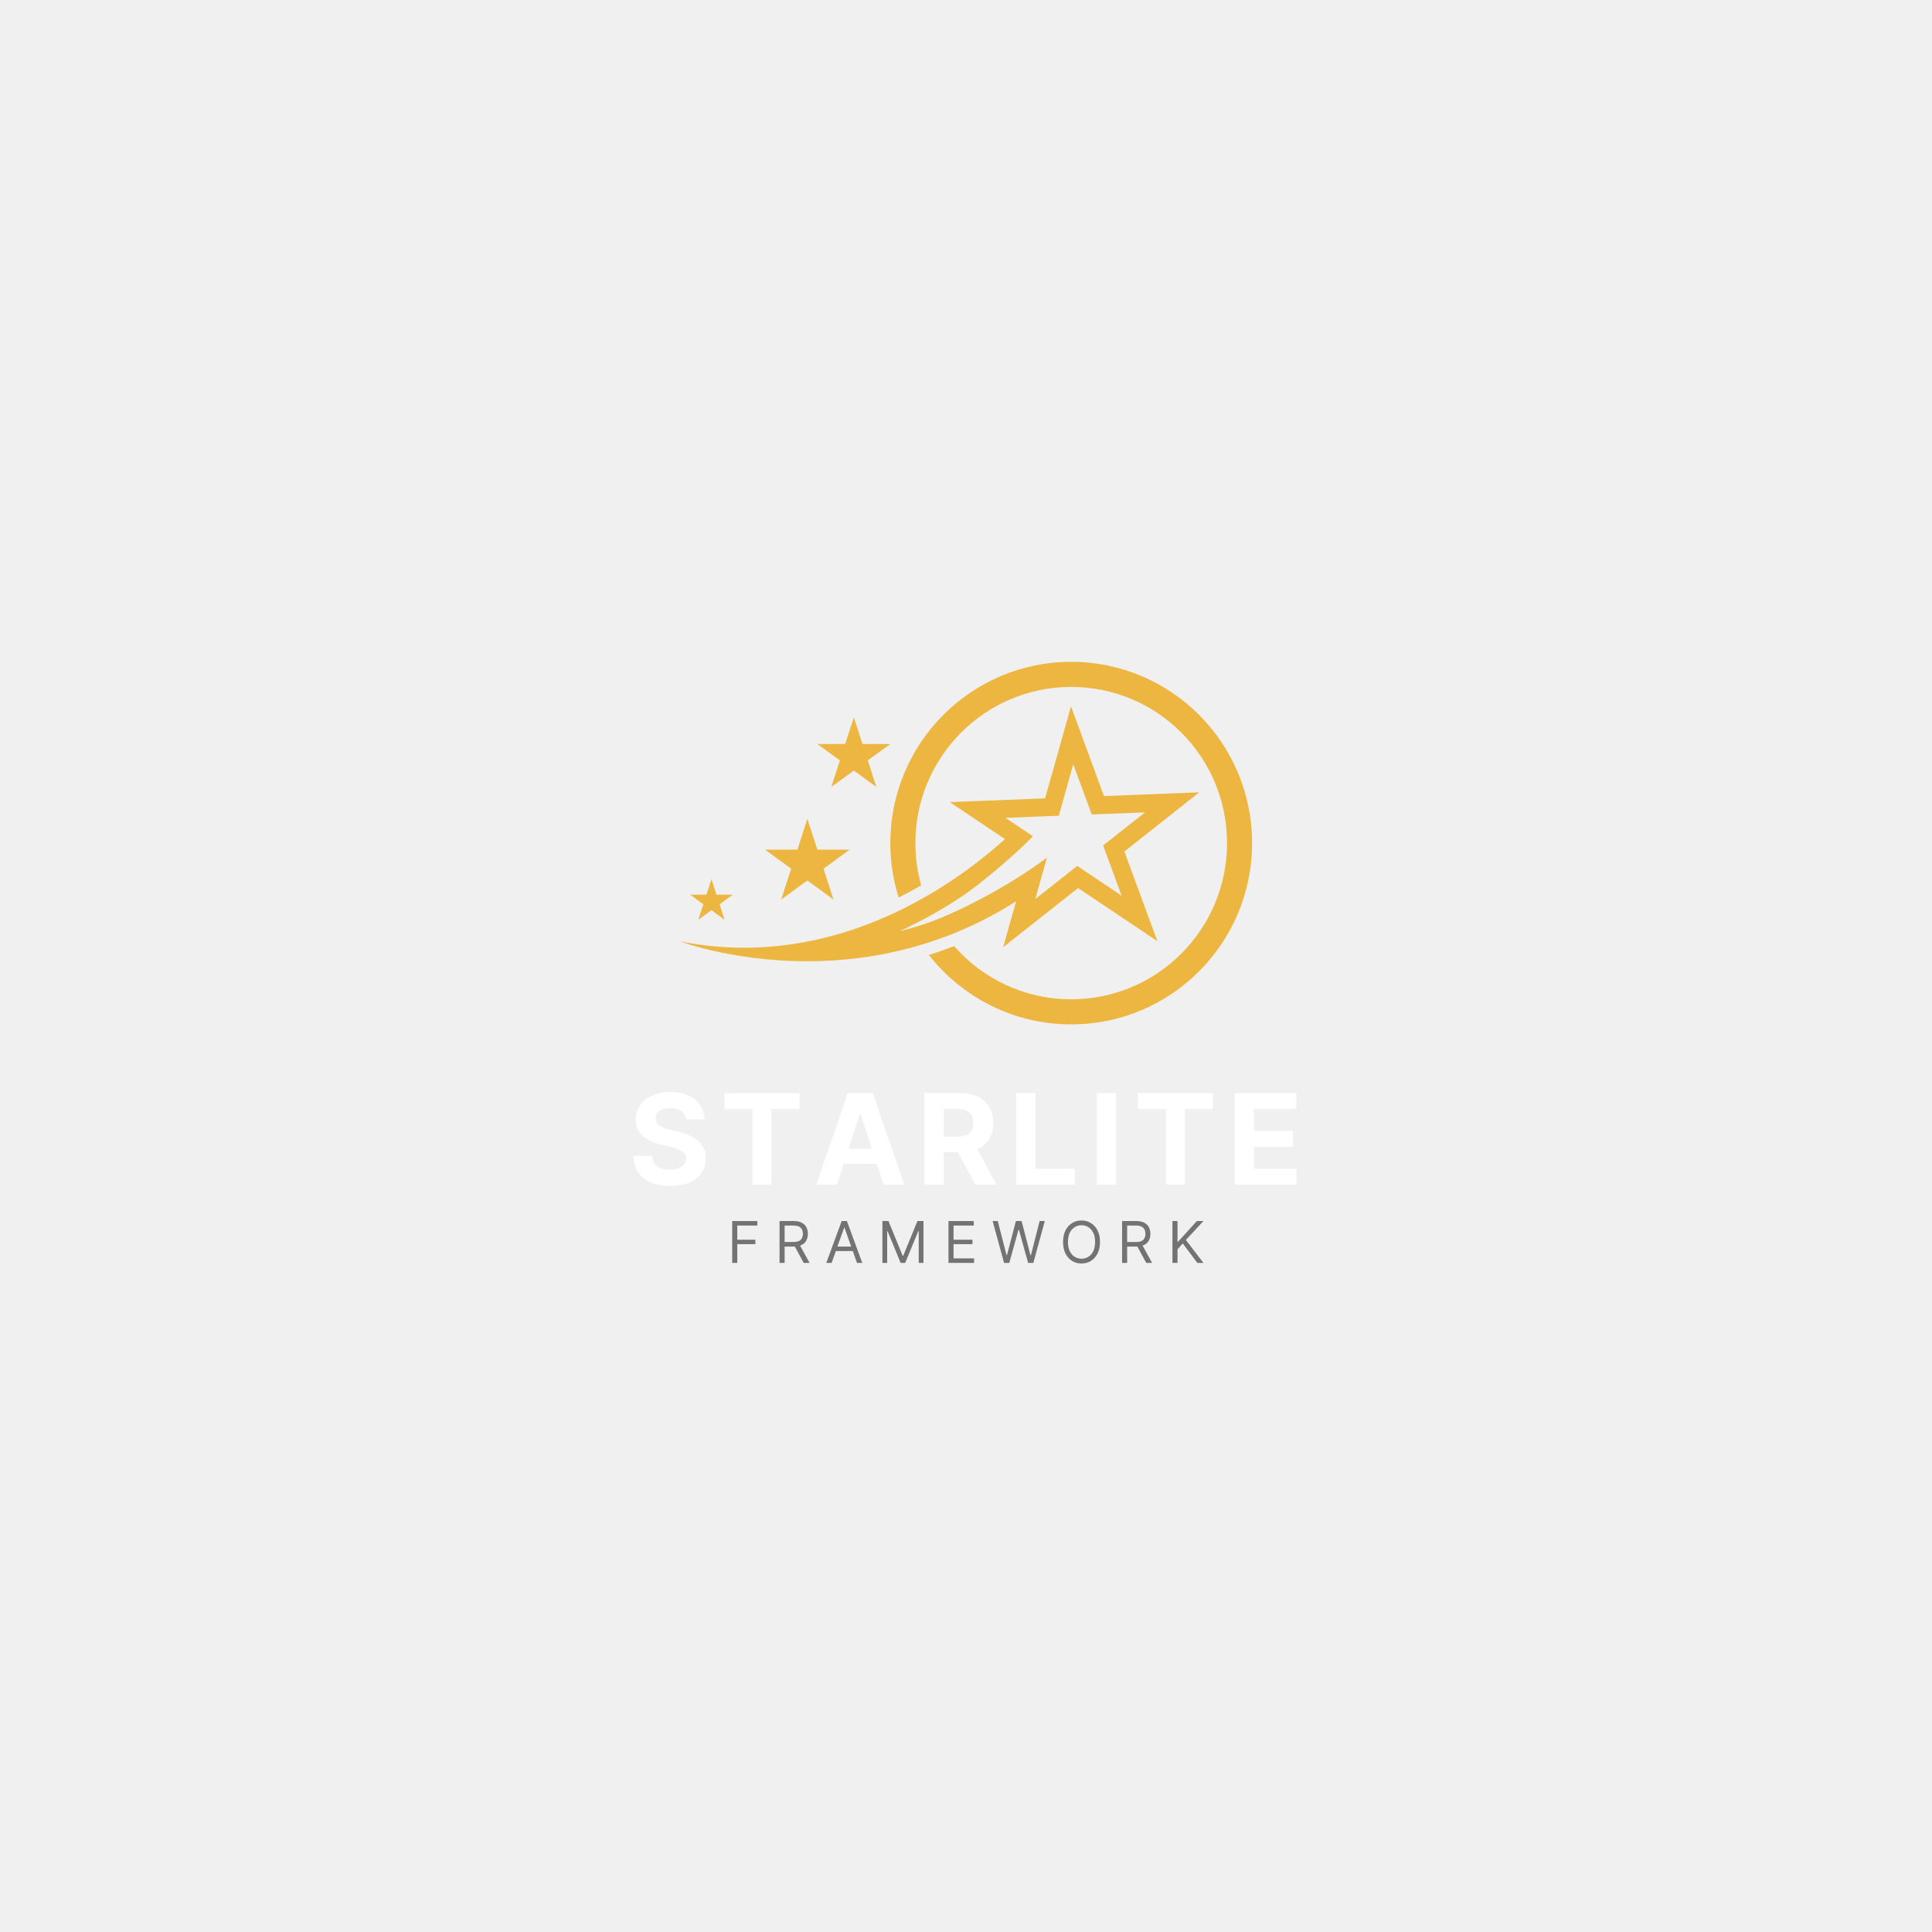
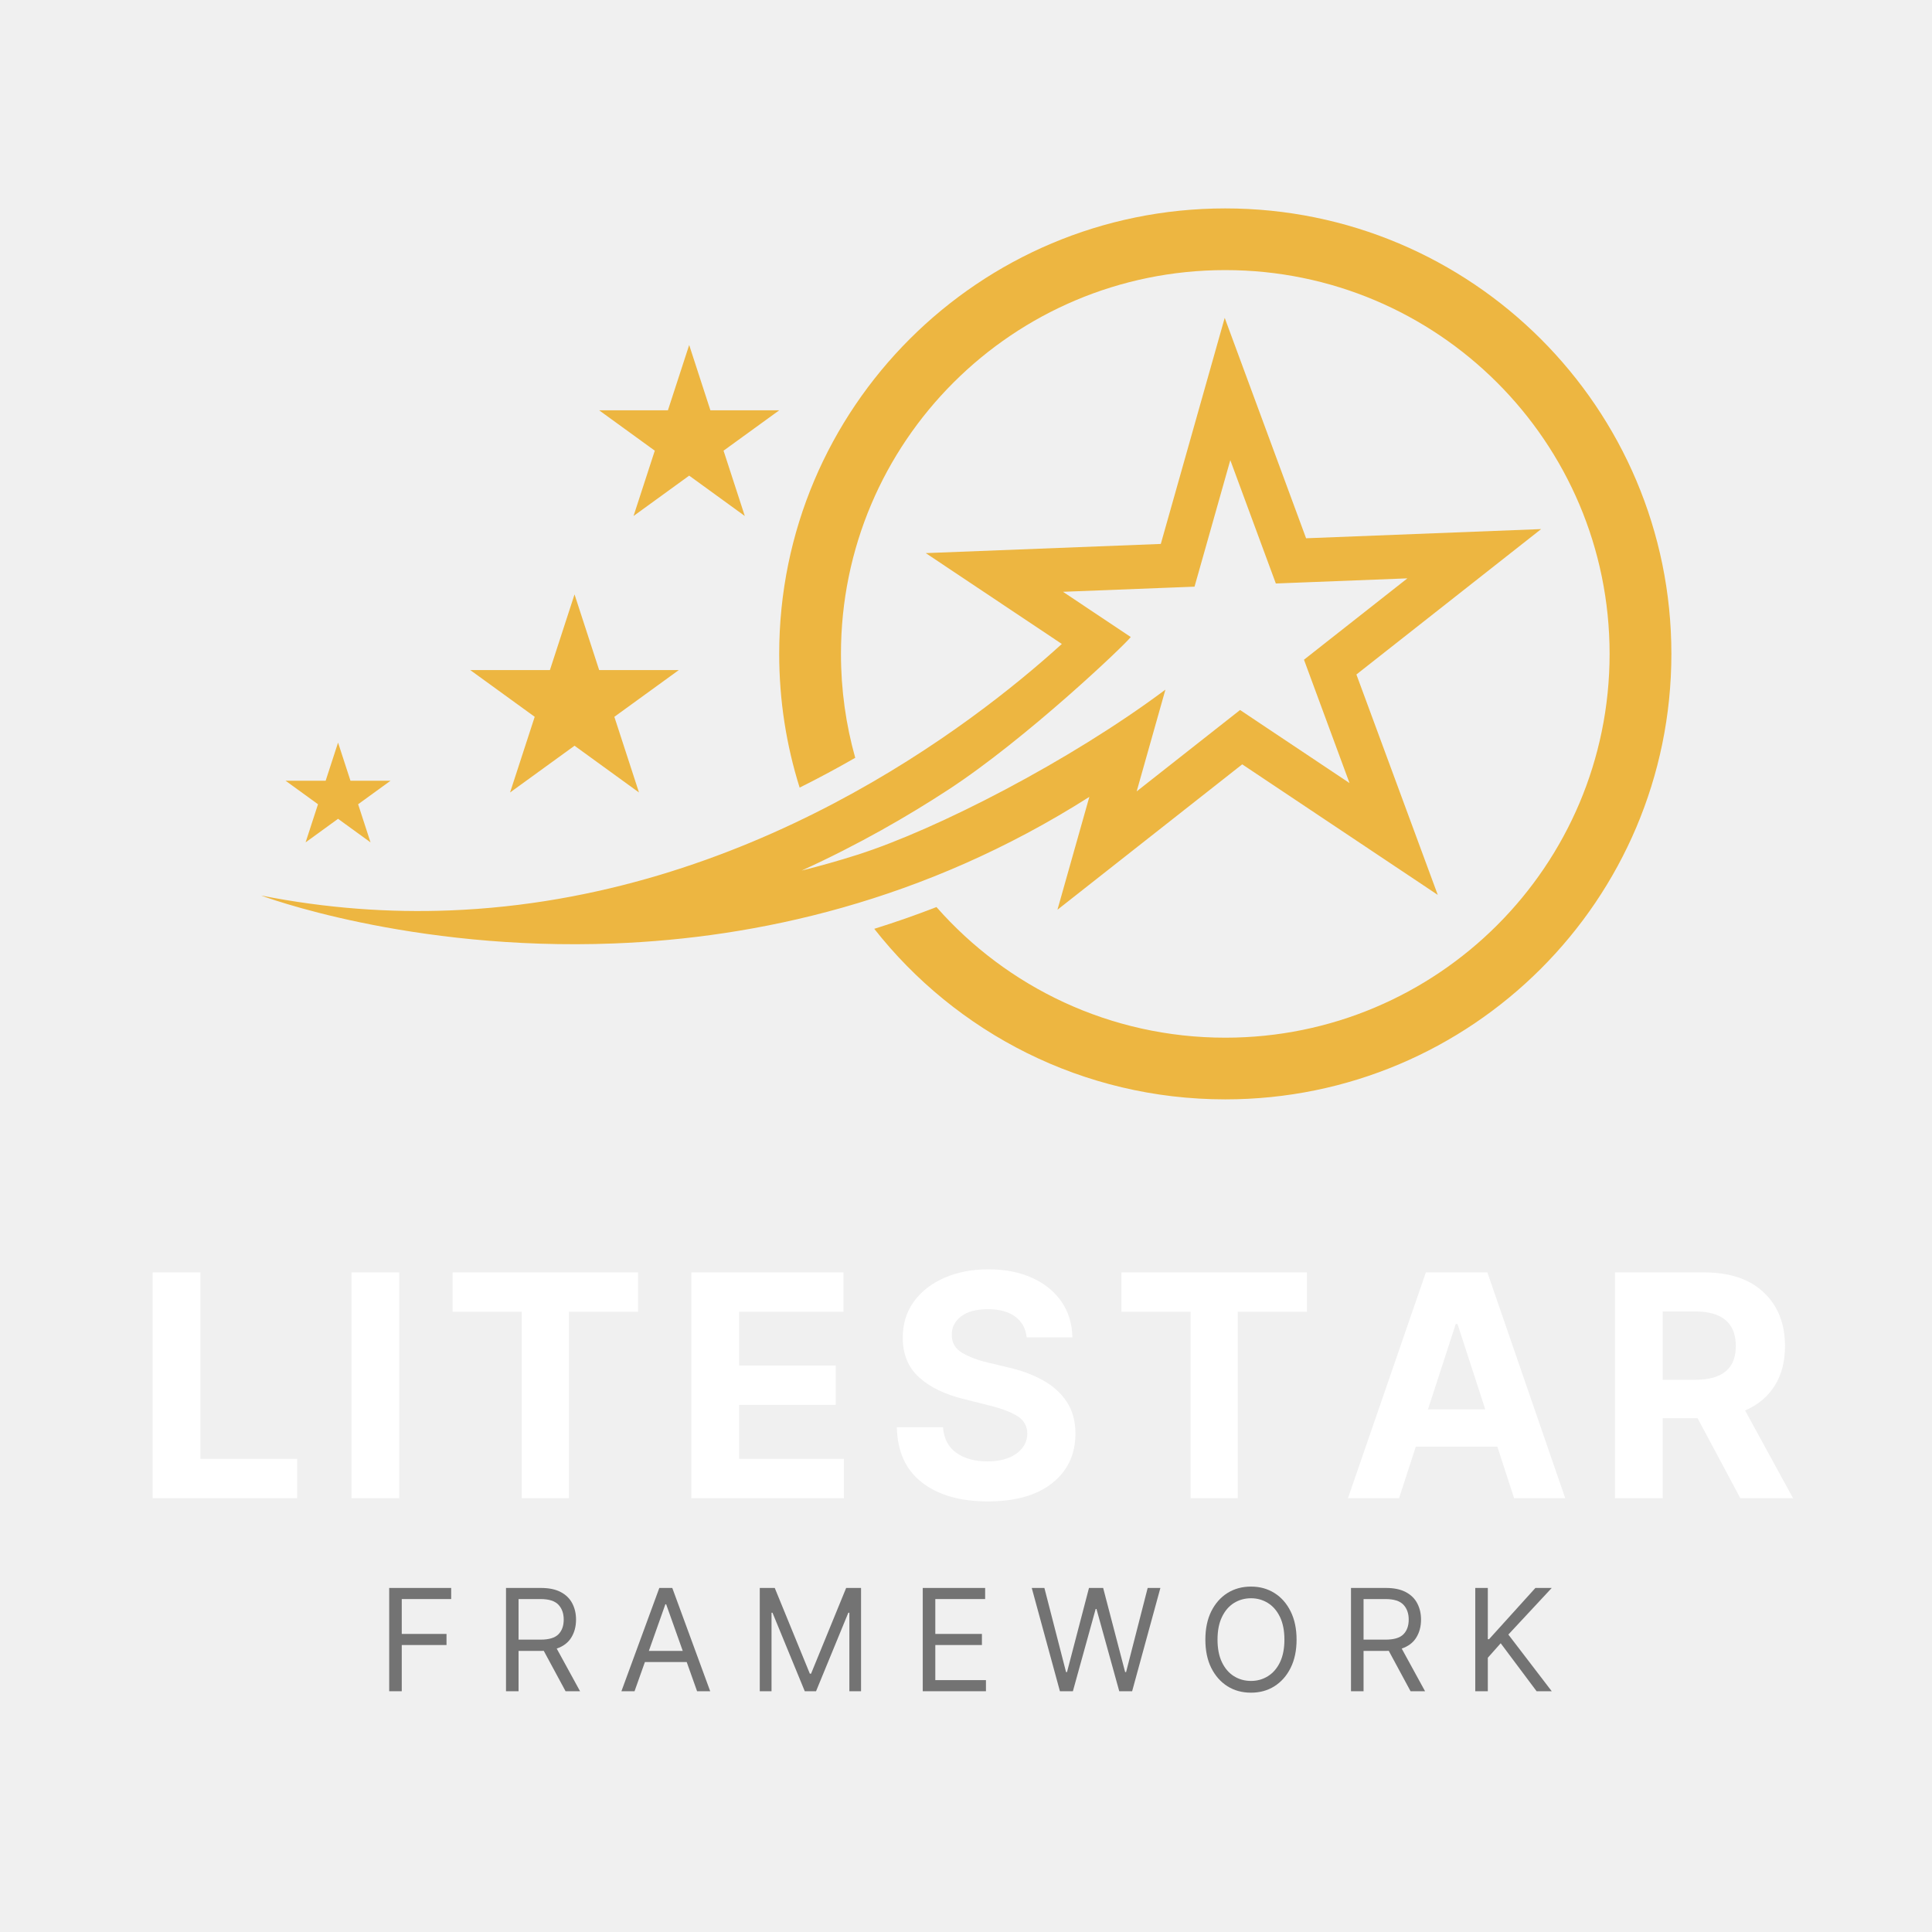
<svg xmlns="http://www.w3.org/2000/svg" width="500" zoomAndPan="magnify" viewBox="0 0 375 375" height="500" preserveAspectRatio="xMidYMid meet" version="1.0">
  <defs>
    <g />
-     <clipPath id="ef98dec9a4">
-       <path d="M 132.031 137 L 233 137 L 233 187 L 132.031 187 Z M 132.031 137 " clip-rule="nonzero" />
+     <clipPath id="d2ea0393dd">
+       <path d="M 50.664 61 L 300 61 L 300 184 L 50.664 184 Z M 50.664 61 " clip-rule="nonzero" />
    </clipPath>
-     <clipPath id="0cc6b7404d">
-       <path d="M 172 128.395 L 243.031 128.395 L 243.031 198.895 L 172 198.895 Z M 172 128.395 " clip-rule="nonzero" />
+     <clipPath id="eeedaa5520">
+       <path d="M 151 40.297 L 324.414 40.297 L 324.414 213.547 L 151 213.547 Z M 151 40.297 " clip-rule="nonzero" />
    </clipPath>
  </defs>
-   <g clip-path="url(#ef98dec9a4)">
-     <path fill="#edb641" d="M 174.586 180.758 C 179.07 178.707 182.965 176.445 186.156 174.352 C 192.254 170.352 200.055 162.906 200.48 162.312 L 197.625 160.398 L 195.148 158.742 L 202.984 158.434 L 205.504 158.336 L 206.188 155.906 L 208.316 148.34 L 211.031 155.715 L 211.902 158.086 L 214.418 157.984 L 222.254 157.68 L 216.094 162.543 L 214.117 164.105 L 214.988 166.473 L 217.699 173.848 L 211.18 169.48 L 209.086 168.078 L 207.109 169.641 L 200.949 174.504 L 202.008 170.746 L 203.078 166.941 L 203.211 166.469 C 195.715 172.094 185.227 177.516 178.953 179.516 C 177.516 179.977 176.059 180.391 174.586 180.758 Z M 159.84 186.516 C 170.953 186.082 184.195 183.25 197.223 174.938 L 194.711 183.855 L 209.254 172.371 L 224.645 182.68 L 218.242 165.273 L 232.781 153.789 L 214.281 154.512 L 207.879 137.105 L 202.848 154.961 L 184.348 155.688 L 195.059 162.859 C 188.012 169.285 170.328 182.988 146.902 183.906 C 142.168 184.094 137.195 183.754 132.031 182.73 C 132.031 182.73 143.691 187.148 159.84 186.516 " fill-opacity="1" fill-rule="nonzero" />
+   <g clip-path="url(#d2ea0393dd)">
+     <path fill="#edb641" d="M 155.609 168.973 C 166.672 163.93 176.277 158.375 184.141 153.23 C 199.188 143.395 218.422 125.105 219.477 123.645 L 212.43 118.941 L 206.324 114.867 L 225.648 114.113 L 231.855 113.871 L 233.547 107.898 L 238.801 89.312 L 245.488 107.43 L 247.641 113.254 L 253.848 113.012 L 273.172 112.258 L 257.98 124.211 L 253.102 128.051 L 255.25 133.871 L 261.941 151.992 L 245.863 141.262 L 240.699 137.812 L 235.816 141.652 L 220.629 153.605 L 223.238 144.367 L 225.879 135.02 L 226.207 133.859 C 207.719 147.68 181.852 161 166.383 165.922 C 162.836 167.055 159.246 168.066 155.609 168.973 Z M 119.246 183.121 C 146.652 182.051 179.305 175.098 211.441 154.672 L 205.25 176.582 L 241.113 148.359 L 279.07 173.699 L 263.277 130.918 L 299.137 102.695 L 253.512 104.477 L 237.715 61.695 L 225.312 105.578 L 179.688 107.359 L 206.102 124.992 C 188.719 140.781 145.109 174.453 87.34 176.711 C 75.66 177.168 63.398 176.336 50.664 173.816 C 50.664 173.816 79.414 184.68 119.246 183.121 " fill-opacity="1" fill-rule="nonzero" />
  </g>
-   <g clip-path="url(#0cc6b7404d)">
-     <path fill="#edb641" d="M 207.922 128.461 C 188.531 128.461 172.812 144.215 172.812 163.645 C 172.812 167.324 173.379 170.871 174.426 174.207 C 175.949 173.445 177.41 172.656 178.797 171.855 C 178.066 169.242 177.676 166.488 177.676 163.645 C 177.676 146.902 191.219 133.332 207.922 133.332 C 224.629 133.332 238.168 146.902 238.168 163.645 C 238.168 180.387 224.629 193.961 207.922 193.961 C 198.863 193.961 190.734 189.965 185.191 183.641 C 183.578 184.27 181.945 184.844 180.293 185.359 C 186.723 193.562 196.707 198.832 207.922 198.832 C 227.312 198.832 243.031 183.078 243.031 163.645 C 243.031 144.215 227.312 128.461 207.922 128.461 " fill-opacity="1" fill-rule="nonzero" />
+   <g clip-path="url(#eeedaa5520)">
+     <path fill="#edb641" d="M 237.828 40.453 C 190.008 40.453 151.242 79.168 151.242 126.922 C 151.242 135.965 152.633 144.68 155.211 152.875 C 158.977 151 162.574 149.059 166 147.09 C 164.195 140.676 163.23 133.91 163.23 126.922 C 163.23 85.777 196.629 52.426 237.828 52.426 C 279.027 52.426 312.422 85.777 312.422 126.922 C 312.422 168.062 279.027 201.414 237.828 201.414 C 215.484 201.414 195.438 191.602 181.766 176.059 C 177.793 177.605 173.766 179.012 169.691 180.281 C 185.543 200.438 210.168 213.387 237.828 213.387 C 285.648 213.387 324.414 174.672 324.414 126.922 C 324.414 79.168 285.648 40.453 237.828 40.453 " fill-opacity="1" fill-rule="nonzero" />
  </g>
-   <path fill="#edb641" d="M 156.707 158.945 L 158.645 164.922 L 164.914 164.922 L 159.84 168.617 L 161.777 174.594 L 156.707 170.898 L 151.633 174.594 L 153.57 168.617 L 148.5 164.922 L 154.77 164.922 L 156.707 158.945 " fill-opacity="1" fill-rule="nonzero" />
-   <path fill="#edb641" d="M 165.73 139.246 L 167.402 144.406 L 172.812 144.406 L 168.434 147.594 L 170.105 152.754 L 165.73 149.566 L 161.348 152.754 L 163.023 147.594 L 158.645 144.406 L 164.055 144.406 L 165.73 139.246 " fill-opacity="1" fill-rule="nonzero" />
-   <path fill="#edb641" d="M 138.094 170.652 L 139.07 173.66 L 142.23 173.66 L 139.676 175.523 L 140.648 178.531 L 138.094 176.672 L 135.539 178.531 L 136.516 175.523 L 133.961 173.66 L 137.117 173.66 L 138.094 170.652 " fill-opacity="1" fill-rule="nonzero" />
+   <path fill="#edb641" d="M 111.516 115.371 L 116.297 130.059 L 131.758 130.059 L 119.246 139.133 L 124.027 153.82 L 111.516 144.746 L 99.004 153.82 L 103.785 139.133 L 91.273 130.059 L 106.738 130.059 L 111.516 115.371 " fill-opacity="1" fill-rule="nonzero" />
+   <path fill="#edb641" d="M 133.77 66.965 L 137.891 79.645 L 151.242 79.645 L 140.441 87.477 L 144.566 100.156 L 133.77 92.32 L 122.969 100.156 L 127.094 87.477 L 116.297 79.645 L 129.641 79.645 L 133.77 66.965 " fill-opacity="1" fill-rule="nonzero" />
+   <path fill="#edb641" d="M 65.617 144.137 L 68.023 151.535 L 75.812 151.535 L 69.512 156.105 L 71.918 163.504 L 65.617 158.93 L 59.316 163.504 L 61.723 156.105 L 55.422 151.535 L 63.211 151.535 L 65.617 144.137 " fill-opacity="1" fill-rule="nonzero" />
  <g fill="#ffffff" fill-opacity="1">
-     <g transform="translate(121.9619, 229.94)">
+     <g transform="translate(25.82194, 290.7989)">
      <g>
-         <path d="M 11.172 -12.656 C 11.109 -13.352 10.812 -13.895 10.281 -14.281 C 9.75 -14.664 9.035 -14.859 8.141 -14.859 C 7.223 -14.859 6.52 -14.672 6.031 -14.297 C 5.539 -13.922 5.297 -13.445 5.297 -12.875 C 5.273 -12.238 5.547 -11.754 6.109 -11.422 C 6.672 -11.098 7.332 -10.848 8.094 -10.672 L 9.703 -10.297 C 10.723 -10.066 11.633 -9.727 12.438 -9.281 C 13.238 -8.844 13.867 -8.281 14.328 -7.594 C 14.785 -6.906 15.016 -6.066 15.016 -5.078 C 15.016 -3.453 14.406 -2.156 13.188 -1.188 C 11.977 -0.227 10.289 0.25 8.125 0.25 C 5.969 0.25 4.25 -0.238 2.969 -1.219 C 1.688 -2.207 1.02 -3.66 0.969 -5.578 L 4.609 -5.578 C 4.672 -4.68 5.02 -4.008 5.656 -3.562 C 6.289 -3.113 7.098 -2.891 8.078 -2.891 C 9.035 -2.891 9.797 -3.094 10.359 -3.5 C 10.93 -3.906 11.223 -4.43 11.234 -5.078 C 11.223 -5.68 10.957 -6.145 10.438 -6.469 C 9.914 -6.789 9.176 -7.066 8.219 -7.297 L 6.281 -7.781 C 4.781 -8.145 3.598 -8.719 2.734 -9.5 C 1.867 -10.281 1.438 -11.32 1.438 -12.625 C 1.438 -13.695 1.723 -14.633 2.297 -15.438 C 2.879 -16.25 3.68 -16.879 4.703 -17.328 C 5.723 -17.773 6.879 -18 8.172 -18 C 9.484 -18 10.633 -17.773 11.625 -17.328 C 12.613 -16.879 13.379 -16.25 13.922 -15.438 C 14.473 -14.633 14.758 -13.707 14.781 -12.656 Z M 11.172 -12.656 " />
+         <path d="M 3.812 0 L 3.812 -43.828 L 13.078 -43.828 L 13.078 -7.641 L 31.859 -7.641 L 31.859 0 Z M 3.812 0 " />
      </g>
    </g>
  </g>
  <g fill="#ffffff" fill-opacity="1">
-     <g transform="translate(139.7376, 229.94)">
+     <g transform="translate(64.41044, 290.7989)">
      <g>
-         <path d="M 0.875 -14.672 L 0.875 -17.766 L 15.453 -17.766 L 15.453 -14.672 L 10.016 -14.672 L 10.016 0 L 6.312 0 L 6.312 -14.672 Z M 0.875 -14.672 " />
+         <path d="M 13.078 -43.828 L 13.078 0 L 3.812 0 L 3.812 -43.828 Z M 13.078 -43.828 " />
      </g>
    </g>
  </g>
  <g fill="#ffffff" fill-opacity="1">
-     <g transform="translate(157.8429, 229.94)">
+     <g transform="translate(85.71229, 290.7989)">
      <g>
-         <path d="M 4.609 0 L 0.578 0 L 6.719 -17.766 L 11.547 -17.766 L 17.672 0 L 13.656 0 L 12.328 -4.047 L 5.922 -4.047 Z M 6.875 -6.984 L 11.391 -6.984 L 9.203 -13.703 L 9.062 -13.703 Z M 6.875 -6.984 " />
+         <path d="M 2.141 -36.188 L 2.141 -43.828 L 38.141 -43.828 L 38.141 -36.188 L 24.719 -36.188 L 24.719 0 L 15.562 0 L 15.562 -36.188 Z M 2.141 -36.188 " />
      </g>
    </g>
  </g>
  <g fill="#ffffff" fill-opacity="1">
-     <g transform="translate(177.8908, 229.94)">
+     <g transform="translate(130.3768, 290.7989)">
      <g>
-         <path d="M 1.547 0 L 1.547 -17.766 L 8.547 -17.766 C 10.566 -17.766 12.133 -17.238 13.25 -16.188 C 14.363 -15.133 14.922 -13.723 14.922 -11.953 C 14.922 -10.742 14.648 -9.707 14.109 -8.844 C 13.566 -7.977 12.789 -7.332 11.781 -6.906 L 15.547 0 L 11.406 0 L 8.047 -6.297 L 5.297 -6.297 L 5.297 0 Z M 5.297 -9.312 L 7.844 -9.312 C 9.977 -9.312 11.047 -10.191 11.047 -11.953 C 11.047 -13.773 9.973 -14.688 7.828 -14.688 L 5.297 -14.688 Z M 5.297 -9.312 " />
+         <path d="M 3.812 0 L 3.812 -43.828 L 33.344 -43.828 L 33.344 -36.188 L 13.078 -36.188 L 13.078 -25.75 L 31.828 -25.75 L 31.828 -18.109 L 13.078 -18.109 L 13.078 -7.641 L 33.422 -7.641 L 33.422 0 Z M 3.812 0 " />
      </g>
    </g>
  </g>
  <g fill="#ffffff" fill-opacity="1">
-     <g transform="translate(195.7013, 229.94)">
+     <g transform="translate(171.6824, 290.7989)">
      <g>
-         <path d="M 1.547 0 L 1.547 -17.766 L 5.297 -17.766 L 5.297 -3.094 L 12.906 -3.094 L 12.906 0 Z M 1.547 0 " />
+         <path d="M 27.594 -31.219 C 27.414 -32.945 26.672 -34.289 25.359 -35.25 C 24.055 -36.207 22.301 -36.688 20.094 -36.688 C 17.82 -36.688 16.082 -36.223 14.875 -35.297 C 13.664 -34.367 13.062 -33.195 13.062 -31.781 C 13.031 -30.207 13.703 -29.02 15.078 -28.219 C 16.453 -27.414 18.086 -26.789 19.984 -26.344 L 23.922 -25.406 C 26.461 -24.832 28.719 -24.004 30.688 -22.922 C 32.664 -21.836 34.223 -20.441 35.359 -18.734 C 36.492 -17.023 37.062 -14.953 37.062 -12.516 C 37.051 -8.504 35.551 -5.312 32.562 -2.938 C 29.57 -0.562 25.398 0.625 20.047 0.625 C 14.723 0.625 10.477 -0.586 7.312 -3.016 C 4.145 -5.441 2.504 -9.023 2.391 -13.766 L 11.359 -13.766 C 11.516 -11.566 12.379 -9.91 13.953 -8.797 C 15.535 -7.691 17.535 -7.141 19.953 -7.141 C 22.305 -7.141 24.18 -7.641 25.578 -8.641 C 26.984 -9.641 27.695 -10.941 27.719 -12.547 C 27.695 -14.023 27.047 -15.16 25.766 -15.953 C 24.484 -16.754 22.648 -17.441 20.266 -18.016 L 15.5 -19.219 C 11.801 -20.102 8.879 -21.508 6.734 -23.438 C 4.598 -25.363 3.535 -27.938 3.547 -31.156 C 3.535 -33.812 4.242 -36.133 5.672 -38.125 C 7.109 -40.113 9.082 -41.66 11.594 -42.766 C 14.102 -43.867 16.957 -44.422 20.156 -44.422 C 23.414 -44.422 26.258 -43.863 28.688 -42.75 C 31.125 -41.645 33.02 -40.098 34.375 -38.109 C 35.727 -36.129 36.426 -33.832 36.469 -31.219 Z M 27.594 -31.219 " />
      </g>
    </g>
  </g>
  <g fill="#ffffff" fill-opacity="1">
-     <g transform="translate(211.3436, 229.94)">
+     <g transform="translate(215.534, 290.7989)">
      <g>
-         <path d="M 5.297 -17.766 L 5.297 0 L 1.547 0 L 1.547 -17.766 Z M 5.297 -17.766 " />
+         <path d="M 2.141 -36.188 L 2.141 -43.828 L 38.141 -43.828 L 38.141 -36.188 L 24.719 -36.188 L 24.719 0 L 15.562 0 L 15.562 -36.188 Z M 2.141 -36.188 " />
      </g>
    </g>
  </g>
  <g fill="#ffffff" fill-opacity="1">
-     <g transform="translate(219.9786, 229.94)">
+     <g transform="translate(260.1985, 290.7989)">
      <g>
-         <path d="M 0.875 -14.672 L 0.875 -17.766 L 15.453 -17.766 L 15.453 -14.672 L 10.016 -14.672 L 10.016 0 L 6.312 0 L 6.312 -14.672 Z M 0.875 -14.672 " />
+         <path d="M 11.359 0 L 1.438 0 L 16.562 -43.828 L 28.5 -43.828 L 43.609 0 L 33.688 0 L 30.438 -10 L 14.609 -10 Z M 16.969 -17.234 L 28.094 -17.234 L 22.703 -33.812 L 22.359 -33.812 Z M 16.969 -17.234 " />
      </g>
    </g>
  </g>
  <g fill="#ffffff" fill-opacity="1">
-     <g transform="translate(238.0838, 229.94)">
+     <g transform="translate(309.6554, 290.7989)">
      <g>
-         <path d="M 1.547 0 L 1.547 -17.766 L 13.516 -17.766 L 13.516 -14.672 L 5.297 -14.672 L 5.297 -10.438 L 12.891 -10.438 L 12.891 -7.344 L 5.297 -7.344 L 5.297 -3.094 L 13.547 -3.094 L 13.547 0 Z M 1.547 0 " />
+         <path d="M 3.812 0 L 3.812 -43.828 L 21.094 -43.828 C 26.082 -43.828 29.945 -42.531 32.688 -39.938 C 35.438 -37.344 36.812 -33.867 36.812 -29.516 C 36.812 -26.516 36.145 -23.953 34.812 -21.828 C 33.477 -19.703 31.562 -18.102 29.062 -17.031 L 38.375 0 L 28.141 0 L 19.844 -15.531 L 13.078 -15.531 L 13.078 0 Z M 13.078 -22.984 L 19.375 -22.984 C 24.633 -22.984 27.266 -25.16 27.266 -29.516 C 27.266 -34.004 24.617 -36.25 19.328 -36.25 L 13.078 -36.25 Z M 13.078 -22.984 " />
      </g>
    </g>
  </g>
  <g fill="#737373" fill-opacity="1">
-     <g transform="translate(141.1348, 245.1285)">
+     <g transform="translate(73.12028, 328.2677)">
      <g>
-         <path d="M 0.984 0 L 0.984 -8.125 L 5.859 -8.125 L 5.859 -7.25 L 1.969 -7.25 L 1.969 -4.5 L 5.484 -4.5 L 5.484 -3.641 L 1.969 -3.641 L 1.969 0 Z M 0.984 0 " />
+         <path d="M 2.422 0 L 2.422 -20.047 L 14.453 -20.047 L 14.453 -17.891 L 4.859 -17.891 L 4.859 -11.125 L 13.547 -11.125 L 13.547 -8.969 L 4.859 -8.969 L 4.859 0 Z M 2.422 0 " />
      </g>
    </g>
  </g>
  <g fill="#737373" fill-opacity="1">
-     <g transform="translate(150.3252, 245.1285)">
+     <g transform="translate(95.79232, 328.2677)">
      <g>
-         <path d="M 0.984 0 L 0.984 -8.125 L 3.734 -8.125 C 4.367 -8.125 4.891 -8.016 5.297 -7.797 C 5.703 -7.586 6 -7.297 6.188 -6.922 C 6.383 -6.547 6.484 -6.117 6.484 -5.641 C 6.484 -5.098 6.359 -4.625 6.109 -4.219 C 5.867 -3.82 5.488 -3.535 4.969 -3.359 L 6.812 0 L 5.672 0 L 3.953 -3.172 C 3.891 -3.172 3.82 -3.172 3.75 -3.172 L 1.969 -3.172 L 1.969 0 Z M 1.969 -4.062 L 3.719 -4.062 C 4.363 -4.062 4.82 -4.203 5.094 -4.484 C 5.375 -4.766 5.516 -5.148 5.516 -5.641 C 5.516 -6.129 5.375 -6.52 5.094 -6.812 C 4.82 -7.102 4.359 -7.25 3.703 -7.25 L 1.969 -7.25 Z M 1.969 -4.062 " />
+         <path d="M 2.422 0 L 2.422 -20.047 L 9.203 -20.047 C 10.766 -20.047 12.047 -19.781 13.047 -19.25 C 14.055 -18.719 14.801 -17.988 15.281 -17.062 C 15.77 -16.133 16.016 -15.082 16.016 -13.906 C 16.016 -12.57 15.707 -11.41 15.094 -10.422 C 14.488 -9.43 13.547 -8.719 12.266 -8.281 L 16.797 0 L 13.984 0 L 9.75 -7.844 C 9.582 -7.832 9.41 -7.828 9.234 -7.828 L 4.859 -7.828 L 4.859 0 Z M 4.859 -10.016 L 9.156 -10.016 C 10.758 -10.016 11.906 -10.359 12.594 -11.047 C 13.281 -11.742 13.625 -12.695 13.625 -13.906 C 13.625 -15.102 13.281 -16.066 12.594 -16.797 C 11.906 -17.523 10.75 -17.891 9.125 -17.891 L 4.859 -17.891 Z M 4.859 -10.016 " />
      </g>
    </g>
  </g>
  <g fill="#737373" fill-opacity="1">
-     <g transform="translate(160.1025, 245.1285)">
+     <g transform="translate(119.9123, 328.2677)">
      <g>
-         <path d="M 1.312 0 L 0.281 0 L 3.266 -8.125 L 4.281 -8.125 L 7.266 0 L 6.234 0 L 5.422 -2.297 L 2.141 -2.297 Z M 2.438 -3.172 L 5.109 -3.172 L 3.812 -6.844 L 3.75 -6.844 Z M 2.438 -3.172 " />
+         <path d="M 3.25 0 L 0.703 0 L 8.062 -20.047 L 10.578 -20.047 L 17.938 0 L 15.391 0 L 13.375 -5.672 L 5.266 -5.672 Z M 6.031 -7.828 L 12.609 -7.828 L 9.391 -16.875 L 9.234 -16.875 Z M 6.031 -7.828 " />
      </g>
    </g>
  </g>
  <g fill="#737373" fill-opacity="1">
-     <g transform="translate(170.2923, 245.1285)">
+     <g transform="translate(145.0499, 328.2677)">
      <g>
-         <path d="M 0.984 -8.125 L 2.156 -8.125 L 4.922 -1.375 L 5.016 -1.375 L 7.781 -8.125 L 8.953 -8.125 L 8.953 0 L 8.031 0 L 8.031 -6.172 L 7.953 -6.172 L 5.406 0 L 4.516 0 L 1.984 -6.172 L 1.906 -6.172 L 1.906 0 L 0.984 0 Z M 0.984 -8.125 " />
+         <path d="M 2.422 -20.047 L 5.328 -20.047 L 12.141 -3.406 L 12.375 -3.406 L 19.188 -20.047 L 22.078 -20.047 L 22.078 0 L 19.812 0 L 19.812 -15.234 L 19.609 -15.234 L 13.344 0 L 11.156 0 L 4.891 -15.234 L 4.703 -15.234 L 4.703 0 L 2.422 0 Z M 2.422 -20.047 " />
      </g>
    </g>
  </g>
  <g fill="#737373" fill-opacity="1">
-     <g transform="translate(183.1155, 245.1285)">
+     <g transform="translate(176.6837, 328.2677)">
      <g>
-         <path d="M 0.984 0 L 0.984 -8.125 L 5.891 -8.125 L 5.891 -7.25 L 1.969 -7.25 L 1.969 -4.5 L 5.641 -4.5 L 5.641 -3.641 L 1.969 -3.641 L 1.969 -0.875 L 5.953 -0.875 L 5.953 0 Z M 0.984 0 " />
+         <path d="M 2.422 0 L 2.422 -20.047 L 14.531 -20.047 L 14.531 -17.891 L 4.859 -17.891 L 4.859 -11.125 L 13.906 -11.125 L 13.906 -8.969 L 4.859 -8.969 L 4.859 -2.156 L 14.688 -2.156 L 14.688 0 Z M 2.422 0 " />
      </g>
    </g>
  </g>
  <g fill="#737373" fill-opacity="1">
-     <g transform="translate(192.4328, 245.1285)">
+     <g transform="translate(199.6689, 328.2677)">
      <g>
-         <path d="M 2.453 0 L 0.234 -8.125 L 1.234 -8.125 L 2.938 -1.5 L 3.016 -1.5 L 4.75 -8.125 L 5.859 -8.125 L 7.578 -1.5 L 7.672 -1.5 L 9.359 -8.125 L 10.359 -8.125 L 8.141 0 L 7.125 0 L 5.328 -6.469 L 5.266 -6.469 L 3.469 0 Z M 2.453 0 " />
+         <path d="M 6.062 0 L 0.594 -20.047 L 3.047 -20.047 L 7.25 -3.719 L 7.438 -3.719 L 11.703 -20.047 L 14.453 -20.047 L 18.719 -3.719 L 18.906 -3.719 L 23.094 -20.047 L 25.562 -20.047 L 20.078 0 L 17.578 0 L 13.156 -15.969 L 13 -15.969 L 8.578 0 Z M 6.062 0 " />
      </g>
    </g>
  </g>
  <g fill="#737373" fill-opacity="1">
-     <g transform="translate(205.6684, 245.1285)">
+     <g transform="translate(232.3202, 328.2677)">
      <g>
-         <path d="M 7.844 -4.062 C 7.844 -3.207 7.688 -2.469 7.375 -1.844 C 7.062 -1.219 6.633 -0.734 6.094 -0.391 C 5.562 -0.055 4.945 0.109 4.25 0.109 C 3.562 0.109 2.945 -0.055 2.406 -0.391 C 1.863 -0.734 1.438 -1.219 1.125 -1.844 C 0.82 -2.469 0.672 -3.207 0.672 -4.062 C 0.672 -4.914 0.82 -5.656 1.125 -6.281 C 1.438 -6.906 1.863 -7.383 2.406 -7.719 C 2.945 -8.062 3.562 -8.234 4.25 -8.234 C 4.945 -8.234 5.562 -8.062 6.094 -7.719 C 6.633 -7.383 7.062 -6.906 7.375 -6.281 C 7.688 -5.656 7.844 -4.914 7.844 -4.062 Z M 6.891 -4.062 C 6.891 -4.77 6.77 -5.363 6.531 -5.844 C 6.301 -6.32 5.984 -6.688 5.578 -6.938 C 5.18 -7.188 4.738 -7.312 4.25 -7.312 C 3.758 -7.312 3.316 -7.188 2.922 -6.938 C 2.523 -6.688 2.207 -6.32 1.969 -5.844 C 1.738 -5.363 1.625 -4.77 1.625 -4.062 C 1.625 -3.352 1.738 -2.758 1.969 -2.281 C 2.207 -1.801 2.523 -1.438 2.922 -1.188 C 3.316 -0.938 3.758 -0.812 4.25 -0.812 C 4.738 -0.812 5.18 -0.938 5.578 -1.188 C 5.984 -1.438 6.301 -1.801 6.531 -2.281 C 6.77 -2.758 6.891 -3.352 6.891 -4.062 Z M 6.891 -4.062 " />
+         <path d="M 19.344 -10.016 C 19.344 -7.898 18.957 -6.07 18.188 -4.531 C 17.426 -3 16.379 -1.812 15.047 -0.969 C 13.723 -0.133 12.207 0.281 10.5 0.281 C 8.781 0.281 7.254 -0.133 5.922 -0.969 C 4.598 -1.812 3.551 -3 2.781 -4.531 C 2.02 -6.07 1.641 -7.898 1.641 -10.016 C 1.641 -12.129 2.02 -13.957 2.781 -15.5 C 3.551 -17.039 4.598 -18.227 5.922 -19.062 C 7.254 -19.895 8.781 -20.312 10.5 -20.312 C 12.207 -20.312 13.723 -19.895 15.047 -19.062 C 16.379 -18.227 17.426 -17.039 18.188 -15.5 C 18.957 -13.957 19.344 -12.129 19.344 -10.016 Z M 16.984 -10.016 C 16.984 -11.754 16.695 -13.219 16.125 -14.406 C 15.551 -15.602 14.77 -16.508 13.781 -17.125 C 12.801 -17.738 11.707 -18.047 10.5 -18.047 C 9.281 -18.047 8.176 -17.738 7.188 -17.125 C 6.207 -16.508 5.43 -15.602 4.859 -14.406 C 4.285 -13.219 4 -11.754 4 -10.016 C 4 -8.285 4.285 -6.82 4.859 -5.625 C 5.43 -4.438 6.207 -3.535 7.188 -2.922 C 8.176 -2.305 9.281 -2 10.5 -2 C 11.707 -2 12.801 -2.305 13.781 -2.922 C 14.77 -3.535 15.551 -4.438 16.125 -5.625 C 16.695 -6.82 16.984 -8.285 16.984 -10.016 Z M 16.984 -10.016 " />
      </g>
    </g>
  </g>
  <g fill="#737373" fill-opacity="1">
-     <g transform="translate(216.81, 245.1285)">
+     <g transform="translate(259.8058, 328.2677)">
      <g>
-         <path d="M 0.984 0 L 0.984 -8.125 L 3.734 -8.125 C 4.367 -8.125 4.891 -8.016 5.297 -7.797 C 5.703 -7.586 6 -7.297 6.188 -6.922 C 6.383 -6.547 6.484 -6.117 6.484 -5.641 C 6.484 -5.098 6.359 -4.625 6.109 -4.219 C 5.867 -3.82 5.488 -3.535 4.969 -3.359 L 6.812 0 L 5.672 0 L 3.953 -3.172 C 3.891 -3.172 3.82 -3.172 3.75 -3.172 L 1.969 -3.172 L 1.969 0 Z M 1.969 -4.062 L 3.719 -4.062 C 4.363 -4.062 4.82 -4.203 5.094 -4.484 C 5.375 -4.766 5.516 -5.148 5.516 -5.641 C 5.516 -6.129 5.375 -6.52 5.094 -6.812 C 4.82 -7.102 4.359 -7.25 3.703 -7.25 L 1.969 -7.25 Z M 1.969 -4.062 " />
+         <path d="M 2.422 0 L 2.422 -20.047 L 9.203 -20.047 C 10.766 -20.047 12.047 -19.781 13.047 -19.25 C 14.055 -18.719 14.801 -17.988 15.281 -17.062 C 15.77 -16.133 16.016 -15.082 16.016 -13.906 C 16.016 -12.57 15.707 -11.41 15.094 -10.422 C 14.488 -9.43 13.547 -8.719 12.266 -8.281 L 16.797 0 L 13.984 0 L 9.75 -7.844 C 9.582 -7.832 9.41 -7.828 9.234 -7.828 L 4.859 -7.828 L 4.859 0 Z M 4.859 -10.016 L 9.156 -10.016 C 10.758 -10.016 11.906 -10.359 12.594 -11.047 C 13.281 -11.742 13.625 -12.695 13.625 -13.906 C 13.625 -15.102 13.281 -16.066 12.594 -16.797 C 11.906 -17.523 10.75 -17.891 9.125 -17.891 L 4.859 -17.891 Z M 4.859 -10.016 " />
      </g>
    </g>
  </g>
  <g fill="#737373" fill-opacity="1">
-     <g transform="translate(226.5874, 245.1285)">
+     <g transform="translate(283.9259, 328.2677)">
      <g>
-         <path d="M 0.984 0 L 0.984 -8.125 L 1.969 -8.125 L 1.969 -4.094 L 2.062 -4.094 L 5.719 -8.125 L 7 -8.125 L 3.594 -4.453 L 7 0 L 5.812 0 L 2.984 -3.781 L 1.969 -2.641 L 1.969 0 Z M 0.984 0 " />
+         <path d="M 2.422 0 L 2.422 -20.047 L 4.859 -20.047 L 4.859 -10.094 L 5.094 -10.094 L 14.094 -20.047 L 17.266 -20.047 L 8.844 -11 L 17.266 0 L 14.328 0 L 7.359 -9.312 L 4.859 -6.5 L 4.859 0 Z M 2.422 0 " />
      </g>
    </g>
  </g>
</svg>
